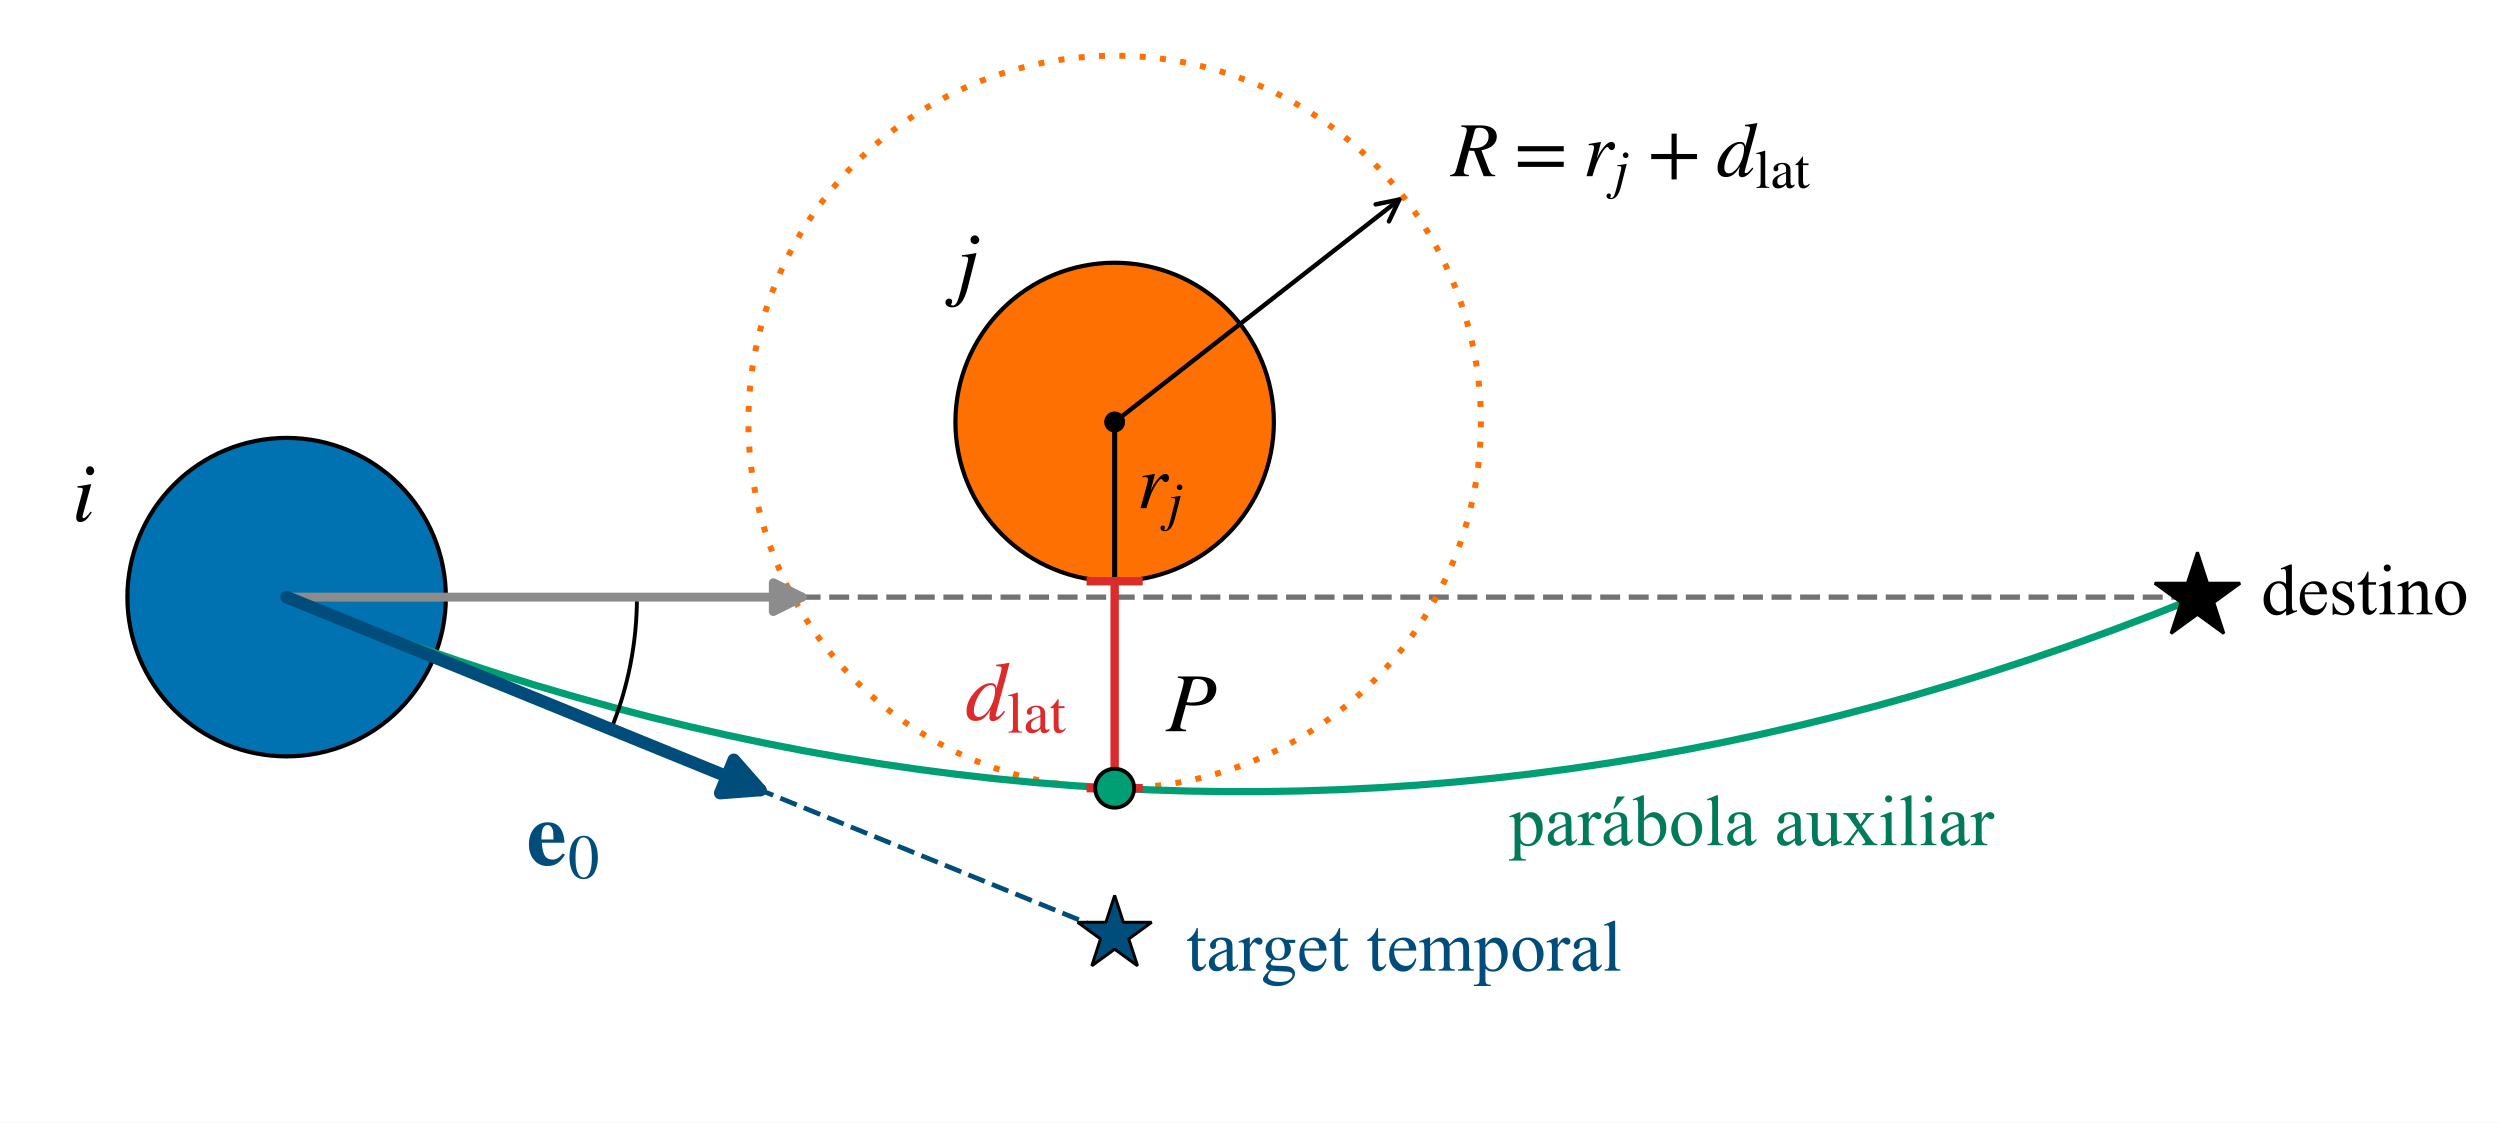
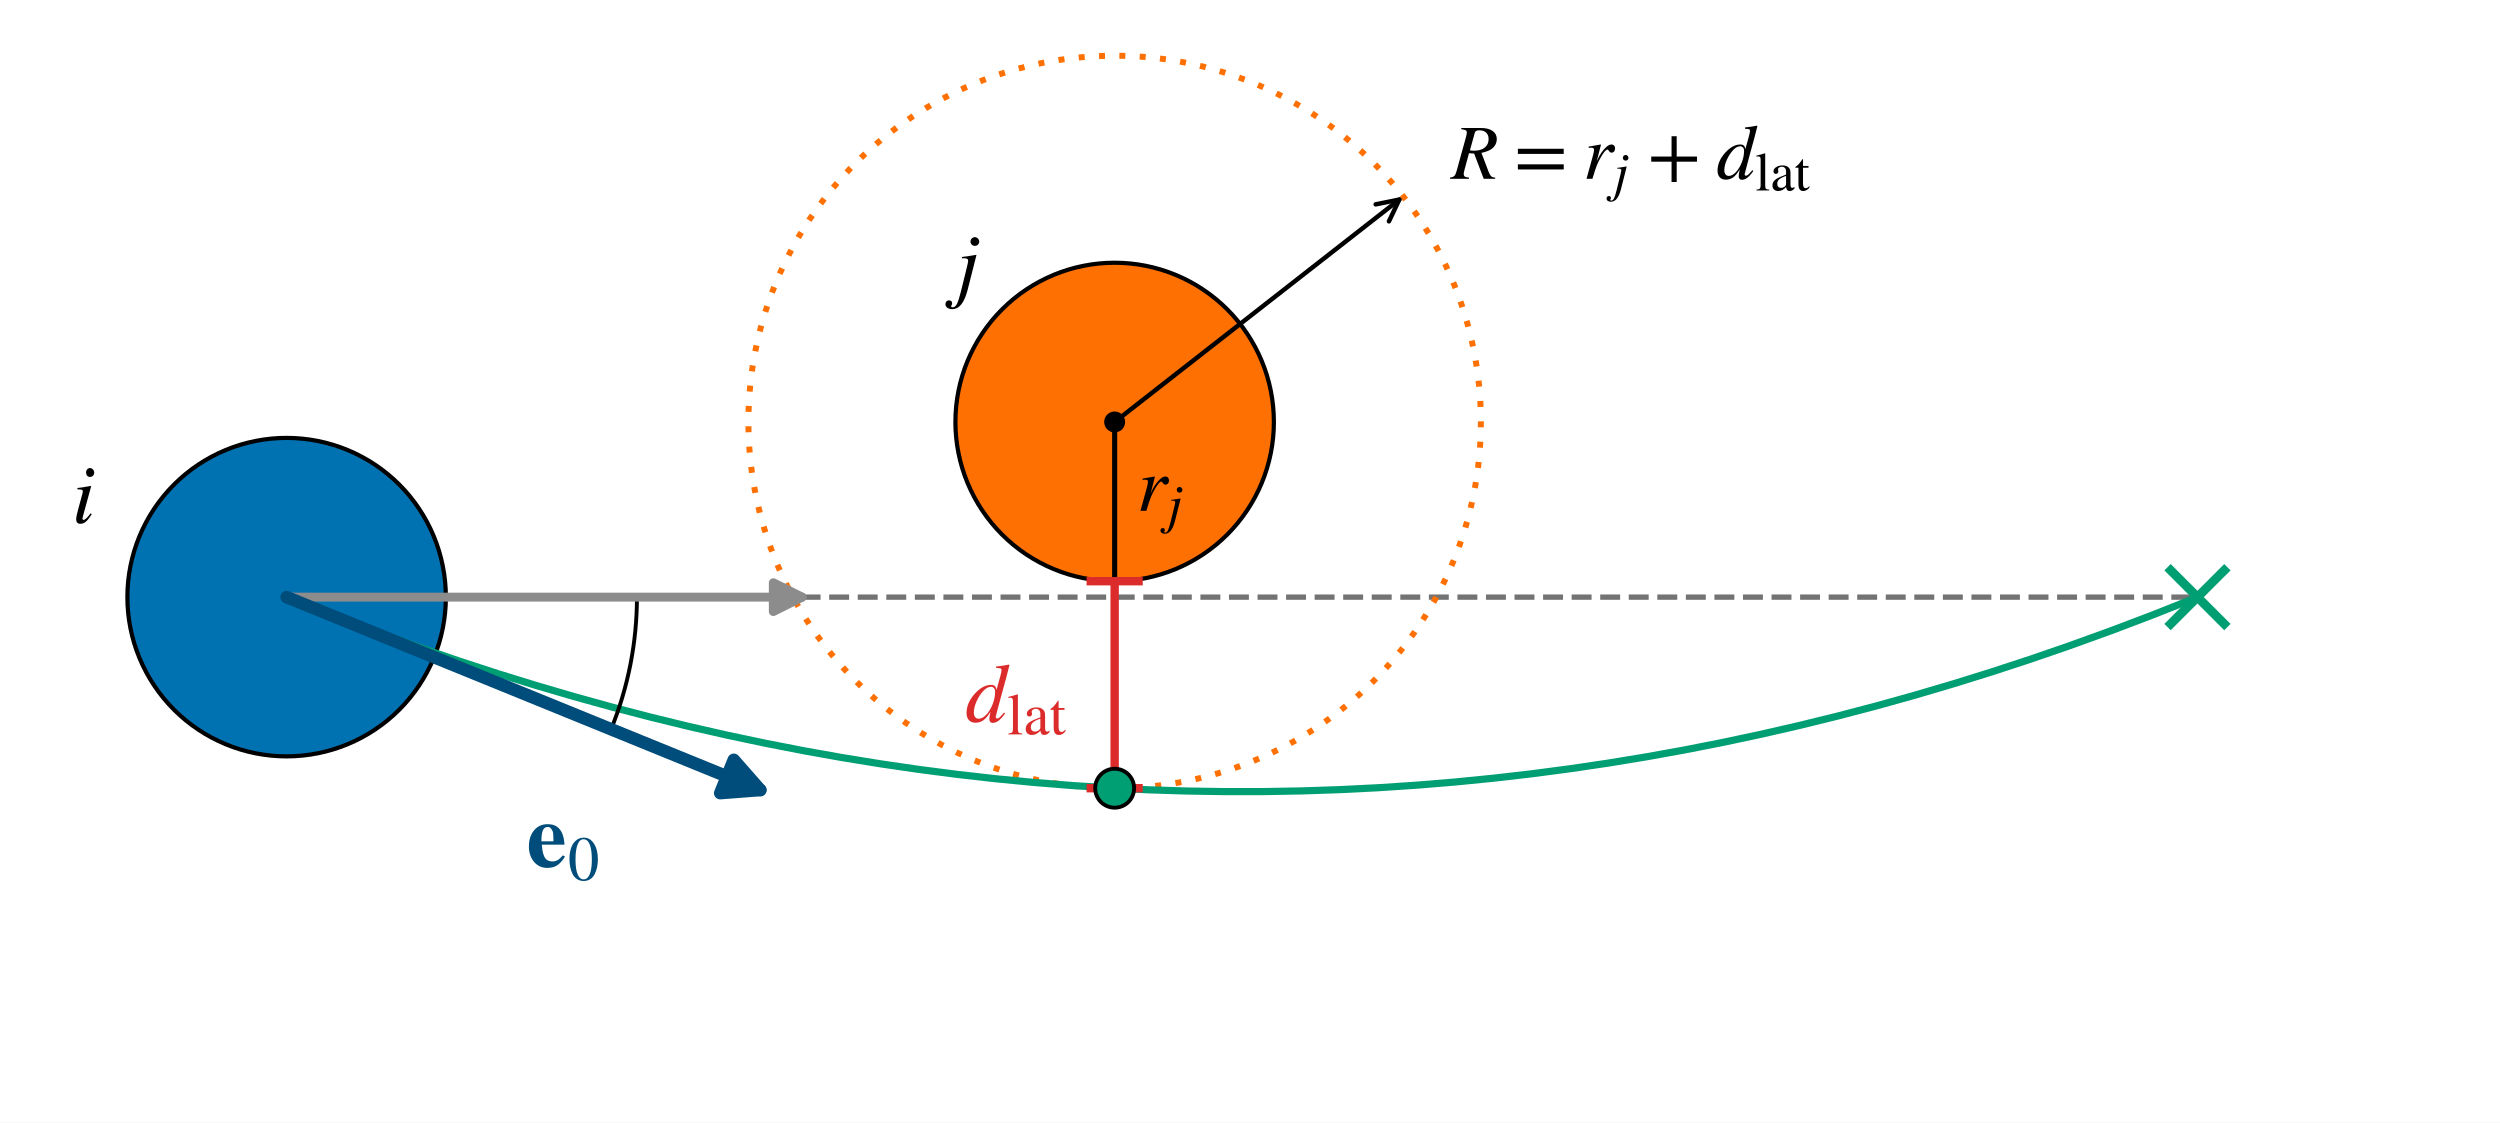
<svg xmlns="http://www.w3.org/2000/svg" xmlns:xlink="http://www.w3.org/1999/xlink" width="835.2pt" height="375.042pt" viewBox="0 0 835.2 375.042" version="1.1">
  <defs>
    <style type="text/css">*{stroke-linejoin: round; stroke-linecap: butt}</style>
  </defs>
  <g id="figure_1">
    <g id="patch_1">
      <path d="M 0 375.042  L 835.2 375.042  L 835.2 0  L 0 0  z " style="fill: #ffffff" />
    </g>
    <g id="axes_1">
      <g id="line2d_1">
-         <path d="M 95.755 199.49  L 734.125 199.49  " clip-path="url(#pf62265f86c)" style="fill: none; stroke-dasharray: 6.66,2.88; stroke-dashoffset: 0; stroke: #737373; stroke-width: 1.8" />
+         <path d="M 95.755 199.49  L 734.125 199.49  " clip-path="url(#p4d9e85e9c2)" style="fill: none; stroke-dasharray: 6.66,2.88; stroke-dashoffset: 0; stroke: #737373; stroke-width: 1.8" />
      </g>
      <g id="patch_2">
-         <path d="M 372.382 263.327  C 404.831 263.327 435.955 250.435 458.9 227.491  C 481.844 204.546 494.736 173.422 494.736 140.973  C 494.736 108.525 481.844 77.4 458.9 54.456  C 435.955 31.511 404.831 18.619 372.382 18.619  C 339.933 18.619 308.809 31.511 285.865 54.456  C 262.92 77.4 250.028 108.525 250.028 140.973  C 250.028 173.422 262.92 204.546 285.865 227.491  C 308.809 250.435 339.933 263.327 372.382 263.327  L 372.382 263.327  z " clip-path="url(#pf62265f86c)" style="fill: none; stroke-dasharray: 2,4.8; stroke-dashoffset: 0; stroke: #ff7003; stroke-width: 2; stroke-linejoin: miter" />
+         <path d="M 372.382 263.327  C 404.831 263.327 435.955 250.435 458.9 227.491  C 481.844 204.546 494.736 173.422 494.736 140.973  C 494.736 108.525 481.844 77.4 458.9 54.456  C 435.955 31.511 404.831 18.619 372.382 18.619  C 339.933 18.619 308.809 31.511 285.865 54.456  C 262.92 77.4 250.028 108.525 250.028 140.973  C 250.028 173.422 262.92 204.546 285.865 227.491  C 308.809 250.435 339.933 263.327 372.382 263.327  L 372.382 263.327  z " clip-path="url(#p4d9e85e9c2)" style="fill: none; stroke-dasharray: 2,4.8; stroke-dashoffset: 0; stroke: #ff7003; stroke-width: 2; stroke-linejoin: miter" />
      </g>
      <g id="text_1">
-         <g transform="translate(755.4038 205.2331) scale(0.24 -0.24)">
-           <defs>
-             <path id="TimesNewRomanPSMT-47" d="M 2222 322  Q 2013 103 1813 7  Q 1613 -88 1381 -88  Q 913 -88 563 304  Q 213 697 213 1313  Q 213 1928 600 2439  Q 988 2950 1597 2950  Q 1975 2950 2222 2709  L 2222 3238  Q 2222 3728 2198 3840  Q 2175 3953 2125 3993  Q 2075 4034 2000 4034  Q 1919 4034 1784 3984  L 1744 4094  L 2597 4444  L 2738 4444  L 2738 1134  Q 2738 631 2761 520  Q 2784 409 2836 365  Q 2888 322 2956 322  Q 3041 322 3181 375  L 3216 266  L 2366 -88  L 2222 -88  L 2222 322  z M 2222 541  L 2222 2016  Q 2203 2228 2109 2403  Q 2016 2578 1861 2667  Q 1706 2756 1559 2756  Q 1284 2756 1069 2509  Q 784 2184 784 1559  Q 784 928 1059 592  Q 1334 256 1672 256  Q 1956 256 2222 541  z " transform="scale(0.015625)" />
-             <path id="TimesNewRomanPSMT-48" d="M 681 1784  Q 678 1147 991 784  Q 1303 422 1725 422  Q 2006 422 2214 576  Q 2422 731 2563 1106  L 2659 1044  Q 2594 616 2278 264  Q 1963 -88 1488 -88  Q 972 -88 605 314  Q 238 716 238 1394  Q 238 2128 614 2539  Q 991 2950 1559 2950  Q 2041 2950 2350 2633  Q 2659 2316 2659 1784  L 681 1784  z M 681 1966  L 2006 1966  Q 1991 2241 1941 2353  Q 1863 2528 1708 2628  Q 1553 2728 1384 2728  Q 1125 2728 920 2526  Q 716 2325 681 1966  z " transform="scale(0.015625)" />
-             <path id="TimesNewRomanPSMT-56" d="M 2050 2947  L 2050 1972  L 1947 1972  Q 1828 2431 1642 2597  Q 1456 2763 1169 2763  Q 950 2763 815 2647  Q 681 2531 681 2391  Q 681 2216 781 2091  Q 878 1963 1175 1819  L 1631 1597  Q 2266 1288 2266 781  Q 2266 391 1970 151  Q 1675 -88 1309 -88  Q 1047 -88 709 6  Q 606 38 541 38  Q 469 38 428 -44  L 325 -44  L 325 978  L 428 978  Q 516 541 762 319  Q 1009 97 1316 97  Q 1531 97 1667 223  Q 1803 350 1803 528  Q 1803 744 1651 891  Q 1500 1038 1047 1263  Q 594 1488 453 1669  Q 313 1847 313 2119  Q 313 2472 555 2709  Q 797 2947 1181 2947  Q 1350 2947 1591 2875  Q 1750 2828 1803 2828  Q 1853 2828 1881 2850  Q 1909 2872 1947 2947  L 2050 2947  z " transform="scale(0.015625)" />
-             <path id="TimesNewRomanPSMT-57" d="M 1031 3803  L 1031 2863  L 1700 2863  L 1700 2644  L 1031 2644  L 1031 788  Q 1031 509 1111 412  Q 1191 316 1316 316  Q 1419 316 1516 380  Q 1613 444 1666 569  L 1788 569  Q 1678 263 1478 108  Q 1278 -47 1066 -47  Q 922 -47 784 33  Q 647 113 581 261  Q 516 409 516 719  L 516 2644  L 63 2644  L 63 2747  Q 234 2816 414 2980  Q 594 3144 734 3369  Q 806 3488 934 3803  L 1031 3803  z " transform="scale(0.015625)" />
-             <path id="TimesNewRomanPSMT-4c" d="M 928 4444  Q 1059 4444 1151 4351  Q 1244 4259 1244 4128  Q 1244 3997 1151 3903  Q 1059 3809 928 3809  Q 797 3809 703 3903  Q 609 3997 609 4128  Q 609 4259 701 4351  Q 794 4444 928 4444  z M 1188 2947  L 1188 647  Q 1188 378 1227 289  Q 1266 200 1342 156  Q 1419 113 1622 113  L 1622 0  L 231 0  L 231 113  Q 441 113 512 153  Q 584 194 626 287  Q 669 381 669 647  L 669 1750  Q 669 2216 641 2353  Q 619 2453 572 2492  Q 525 2531 444 2531  Q 356 2531 231 2484  L 188 2597  L 1050 2947  L 1188 2947  z " transform="scale(0.015625)" />
-             <path id="TimesNewRomanPSMT-51" d="M 1034 2341  Q 1538 2947 1994 2947  Q 2228 2947 2397 2830  Q 2566 2713 2666 2444  Q 2734 2256 2734 1869  L 2734 647  Q 2734 375 2778 278  Q 2813 200 2889 156  Q 2966 113 3172 113  L 3172 0  L 1756 0  L 1756 113  L 1816 113  Q 2016 113 2095 173  Q 2175 234 2206 353  Q 2219 400 2219 647  L 2219 1819  Q 2219 2209 2117 2386  Q 2016 2563 1775 2563  Q 1403 2563 1034 2156  L 1034 647  Q 1034 356 1069 288  Q 1113 197 1189 155  Q 1266 113 1500 113  L 1500 0  L 84 0  L 84 113  L 147 113  Q 366 113 442 223  Q 519 334 519 647  L 519 1709  Q 519 2225 495 2337  Q 472 2450 423 2490  Q 375 2531 294 2531  Q 206 2531 84 2484  L 38 2597  L 900 2947  L 1034 2947  L 1034 2341  z " transform="scale(0.015625)" />
-             <path id="TimesNewRomanPSMT-52" d="M 1600 2947  Q 2250 2947 2644 2453  Q 2978 2031 2978 1484  Q 2978 1100 2793 706  Q 2609 313 2286 112  Q 1963 -88 1566 -88  Q 919 -88 538 428  Q 216 863 216 1403  Q 216 1797 411 2186  Q 606 2575 925 2761  Q 1244 2947 1600 2947  z M 1503 2744  Q 1338 2744 1170 2645  Q 1003 2547 900 2300  Q 797 2053 797 1666  Q 797 1041 1045 587  Q 1294 134 1700 134  Q 2003 134 2200 384  Q 2397 634 2397 1244  Q 2397 2006 2069 2444  Q 1847 2744 1503 2744  z " transform="scale(0.015625)" />
-           </defs>
-           <use xlink:href="#TimesNewRomanPSMT-47" />
-           <use xlink:href="#TimesNewRomanPSMT-48" transform="translate(50 0)" />
-           <use xlink:href="#TimesNewRomanPSMT-56" transform="translate(94.39062 0)" />
-           <use xlink:href="#TimesNewRomanPSMT-57" transform="translate(133.3125 0)" />
-           <use xlink:href="#TimesNewRomanPSMT-4c" transform="translate(161.0938 0)" />
-           <use xlink:href="#TimesNewRomanPSMT-51" transform="translate(188.875 0)" />
-           <use xlink:href="#TimesNewRomanPSMT-52" transform="translate(238.875 0)" />
-         </g>
-       </g>
-       <g id="text_2">
-         <g transform="translate(24.07847 174.2575) scale(0.28 -0.28)">
+         <g transform="translate(24.07847 174.8454) scale(0.28 -0.28)">
          <defs>
            <path id="STIXGeneral-Italic-4c" d="M 1690 3834  Q 1690 3699 1597 3603  Q 1504 3507 1376 3507  Q 1235 3507 1152 3600  Q 1069 3693 1069 3846  Q 1069 3994 1155 4090  Q 1242 4186 1370 4186  Q 1498 4186 1594 4080  Q 1690 3974 1690 3834  z M 1421 730  L 1504 659  Q 1235 243 1049 86  Q 864 -70 627 -70  Q 314 -70 314 282  Q 314 467 454 992  L 762 2125  Q 819 2330 819 2406  Q 819 2502 745 2528  Q 672 2554 410 2560  L 410 2662  Q 704 2688 1434 2822  L 1459 2803  L 858 608  Q 794 390 794 326  Q 794 230 883 230  Q 1043 230 1421 730  z " transform="scale(0.015625)" />
          </defs>
          <use xlink:href="#STIXGeneral-Italic-4c" transform="translate(0 0.59375)" />
        </g>
      </g>
-       <g id="text_3">
-         <g transform="translate(319.3243 97.12122) scale(0.28 -0.28)">
+       <g id="text_2">
+         <g transform="translate(319.3243 97.70911) scale(0.28 -0.28)">
          <defs>
            <path id="STIXGeneral-Italic-4d" d="M 1786 3827  Q 1786 3699 1690 3603  Q 1594 3507 1466 3507  Q 1318 3507 1219 3600  Q 1120 3693 1120 3840  Q 1120 3981 1222 4077  Q 1325 4173 1459 4173  Q 1587 4173 1686 4067  Q 1786 3962 1786 3827  z M 1574 2803  L 909 179  Q 710 -595 419 -960  Q 128 -1325 -288 -1325  Q -512 -1325 -653 -1216  Q -794 -1107 -794 -934  Q -794 -819 -717 -736  Q -640 -653 -531 -653  Q -282 -653 -282 -890  Q -282 -966 -320 -1014  Q -358 -1062 -358 -1107  Q -358 -1184 -243 -1184  Q -51 -1184 80 -934  Q 211 -685 378 -19  L 838 1850  Q 941 2266 941 2362  Q 941 2470 873 2515  Q 806 2560 634 2560  L 467 2560  L 467 2662  Q 755 2682 1549 2822  L 1574 2803  z " transform="scale(0.015625)" />
          </defs>
          <use xlink:href="#STIXGeneral-Italic-4d" transform="translate(0 0.796875)" />
        </g>
      </g>
-       <g id="text_4">
-         <g style="fill: #004c7a" transform="translate(175.951 289.1096) scale(0.3 -0.3)">
+       <g id="text_3">
+         <g style="fill: #004c7a" transform="translate(175.951 289.7395) scale(0.3 -0.3)">
          <defs>
            <path id="STIXGeneral-Bold-48" d="M 2579 806  L 2733 717  Q 2451 269 2166 89  Q 1882 -90 1466 -90  Q 890 -90 525 342  Q 160 774 160 1434  Q 160 2150 528 2588  Q 896 3027 1498 3027  Q 2029 3027 2317 2707  Q 2656 2336 2694 1568  L 1082 1568  Q 1101 1299 1133 1116  Q 1165 934 1241 748  Q 1318 563 1468 467  Q 1619 371 1843 371  Q 2048 371 2214 470  Q 2381 570 2579 806  z M 1907 1805  L 1907 1939  Q 1907 2406 1850 2528  Q 1773 2688 1699 2758  Q 1626 2829 1498 2829  Q 1267 2829 1158 2595  Q 1050 2362 1050 1805  L 1907 1805  z " transform="scale(0.015625)" />
            <path id="STIXGeneral-Regular-13" d="M 3046 2112  Q 3046 1683 2963 1302  Q 2880 922 2717 602  Q 2554 282 2266 96  Q 1978 -90 1600 -90  Q 1210 -90 915 108  Q 621 307 461 640  Q 301 973 227 1350  Q 154 1728 154 2150  Q 154 2746 301 3222  Q 448 3699 790 4012  Q 1133 4326 1626 4326  Q 2253 4326 2649 3712  Q 3046 3098 3046 2112  z M 2432 2080  Q 2432 3091 2217 3625  Q 2003 4160 1587 4160  Q 1190 4160 979 3622  Q 768 3085 768 2106  Q 768 1120 979 598  Q 1190 77 1600 77  Q 2003 77 2217 598  Q 2432 1120 2432 2080  z " transform="scale(0.015625)" />
          </defs>
          <use xlink:href="#STIXGeneral-Bold-48" transform="translate(0 0.703125)" />
          <use xlink:href="#STIXGeneral-Regular-13" transform="translate(45.97496 -14.29688) scale(0.7)" />
        </g>
      </g>
-       <g id="text_5">
-         <g style="fill: #004c7a" transform="translate(396.321 324.2702) scale(0.24 -0.24)">
-           <defs>
-             <path id="TimesNewRomanPSMT-44" d="M 1822 413  Q 1381 72 1269 19  Q 1100 -59 909 -59  Q 613 -59 420 144  Q 228 347 228 678  Q 228 888 322 1041  Q 450 1253 767 1440  Q 1084 1628 1822 1897  L 1822 2009  Q 1822 2438 1686 2597  Q 1550 2756 1291 2756  Q 1094 2756 978 2650  Q 859 2544 859 2406  L 866 2225  Q 866 2081 792 2003  Q 719 1925 600 1925  Q 484 1925 411 2006  Q 338 2088 338 2228  Q 338 2497 613 2722  Q 888 2947 1384 2947  Q 1766 2947 2009 2819  Q 2194 2722 2281 2516  Q 2338 2381 2338 1966  L 2338 994  Q 2338 584 2353 492  Q 2369 400 2405 369  Q 2441 338 2488 338  Q 2538 338 2575 359  Q 2641 400 2828 588  L 2828 413  Q 2478 -56 2159 -56  Q 2006 -56 1915 50  Q 1825 156 1822 413  z M 1822 616  L 1822 1706  Q 1350 1519 1213 1441  Q 966 1303 859 1153  Q 753 1003 753 825  Q 753 600 887 451  Q 1022 303 1197 303  Q 1434 303 1822 616  z " transform="scale(0.015625)" />
-             <path id="TimesNewRomanPSMT-55" d="M 1038 2947  L 1038 2303  Q 1397 2947 1775 2947  Q 1947 2947 2059 2842  Q 2172 2738 2172 2600  Q 2172 2478 2090 2393  Q 2009 2309 1897 2309  Q 1788 2309 1652 2417  Q 1516 2525 1450 2525  Q 1394 2525 1328 2463  Q 1188 2334 1038 2041  L 1038 669  Q 1038 431 1097 309  Q 1138 225 1241 169  Q 1344 113 1538 113  L 1538 0  L 72 0  L 72 113  Q 291 113 397 181  Q 475 231 506 341  Q 522 394 522 644  L 522 1753  Q 522 2253 501 2348  Q 481 2444 426 2487  Q 372 2531 291 2531  Q 194 2531 72 2484  L 41 2597  L 906 2947  L 1038 2947  z " transform="scale(0.015625)" />
-             <path id="TimesNewRomanPSMT-4a" d="M 966 1044  Q 703 1172 562 1401  Q 422 1631 422 1909  Q 422 2334 742 2640  Q 1063 2947 1563 2947  Q 1972 2947 2272 2747  L 2878 2747  Q 3013 2747 3034 2739  Q 3056 2731 3066 2713  Q 3084 2684 3084 2613  Q 3084 2531 3069 2500  Q 3059 2484 3036 2475  Q 3013 2466 2878 2466  L 2506 2466  Q 2681 2241 2681 1891  Q 2681 1491 2375 1206  Q 2069 922 1553 922  Q 1341 922 1119 984  Q 981 866 932 777  Q 884 688 884 625  Q 884 572 936 522  Q 988 472 1138 450  Q 1225 438 1575 428  Q 2219 413 2409 384  Q 2700 344 2873 169  Q 3047 -6 3047 -263  Q 3047 -616 2716 -925  Q 2228 -1381 1444 -1381  Q 841 -1381 425 -1109  Q 191 -953 191 -784  Q 191 -709 225 -634  Q 278 -519 444 -313  Q 466 -284 763 25  Q 600 122 533 198  Q 466 275 466 372  Q 466 481 555 628  Q 644 775 966 1044  z M 1509 2797  Q 1278 2797 1122 2612  Q 966 2428 966 2047  Q 966 1553 1178 1281  Q 1341 1075 1591 1075  Q 1828 1075 1981 1253  Q 2134 1431 2134 1813  Q 2134 2309 1919 2591  Q 1759 2797 1509 2797  z M 934 0  Q 788 -159 713 -296  Q 638 -434 638 -550  Q 638 -700 819 -813  Q 1131 -1006 1722 -1006  Q 2284 -1006 2551 -807  Q 2819 -609 2819 -384  Q 2819 -222 2659 -153  Q 2497 -84 2016 -72  Q 1313 -53 934 0  z " transform="scale(0.015625)" />
-             <path id="TimesNewRomanPSMT-3" transform="scale(0.015625)" />
-             <path id="TimesNewRomanPSMT-50" d="M 1050 2338  Q 1363 2650 1419 2697  Q 1559 2816 1721 2881  Q 1884 2947 2044 2947  Q 2313 2947 2506 2790  Q 2700 2634 2766 2338  Q 3088 2713 3309 2830  Q 3531 2947 3766 2947  Q 3994 2947 4170 2830  Q 4347 2713 4450 2447  Q 4519 2266 4519 1878  L 4519 647  Q 4519 378 4559 278  Q 4591 209 4675 161  Q 4759 113 4950 113  L 4950 0  L 3538 0  L 3538 113  L 3597 113  Q 3781 113 3884 184  Q 3956 234 3988 344  Q 4000 397 4000 647  L 4000 1878  Q 4000 2228 3916 2372  Q 3794 2572 3525 2572  Q 3359 2572 3192 2489  Q 3025 2406 2788 2181  L 2781 2147  L 2788 2013  L 2788 647  Q 2788 353 2820 281  Q 2853 209 2943 161  Q 3034 113 3253 113  L 3253 0  L 1806 0  L 1806 113  Q 2044 113 2133 169  Q 2222 225 2256 338  Q 2272 391 2272 647  L 2272 1878  Q 2272 2228 2169 2381  Q 2031 2581 1784 2581  Q 1616 2581 1450 2491  Q 1191 2353 1050 2181  L 1050 647  Q 1050 366 1089 281  Q 1128 197 1204 155  Q 1281 113 1516 113  L 1516 0  L 100 0  L 100 113  Q 297 113 375 155  Q 453 197 493 289  Q 534 381 534 647  L 534 1741  Q 534 2213 506 2350  Q 484 2453 437 2492  Q 391 2531 309 2531  Q 222 2531 100 2484  L 53 2597  L 916 2947  L 1050 2947  L 1050 2338  z " transform="scale(0.015625)" />
-             <path id="TimesNewRomanPSMT-53" d="M -6 2578  L 875 2934  L 994 2934  L 994 2266  Q 1216 2644 1439 2795  Q 1663 2947 1909 2947  Q 2341 2947 2628 2609  Q 2981 2197 2981 1534  Q 2981 794 2556 309  Q 2206 -88 1675 -88  Q 1444 -88 1275 -22  Q 1150 25 994 166  L 994 -706  Q 994 -1000 1030 -1079  Q 1066 -1159 1155 -1206  Q 1244 -1253 1478 -1253  L 1478 -1369  L -22 -1369  L -22 -1253  L 56 -1253  Q 228 -1256 350 -1188  Q 409 -1153 442 -1076  Q 475 -1000 475 -688  L 475 2019  Q 475 2297 450 2372  Q 425 2447 370 2484  Q 316 2522 222 2522  Q 147 2522 31 2478  L -6 2578  z M 994 2081  L 994 1013  Q 994 666 1022 556  Q 1066 375 1236 237  Q 1406 100 1666 100  Q 1978 100 2172 344  Q 2425 663 2425 1241  Q 2425 1897 2138 2250  Q 1938 2494 1663 2494  Q 1513 2494 1366 2419  Q 1253 2363 994 2081  z " transform="scale(0.015625)" />
-             <path id="TimesNewRomanPSMT-4f" d="M 1184 4444  L 1184 647  Q 1184 378 1223 290  Q 1263 203 1344 158  Q 1425 113 1647 113  L 1647 0  L 244 0  L 244 113  Q 441 113 512 153  Q 584 194 625 287  Q 666 381 666 647  L 666 3247  Q 666 3731 644 3842  Q 622 3953 573 3993  Q 525 4034 450 4034  Q 369 4034 244 3984  L 191 4094  L 1044 4444  L 1184 4444  z " transform="scale(0.015625)" />
-           </defs>
-           <use xlink:href="#TimesNewRomanPSMT-57" />
-           <use xlink:href="#TimesNewRomanPSMT-44" transform="translate(27.78125 0)" />
-           <use xlink:href="#TimesNewRomanPSMT-55" transform="translate(72.17188 0)" />
-           <use xlink:href="#TimesNewRomanPSMT-4a" transform="translate(103.6562 0)" />
-           <use xlink:href="#TimesNewRomanPSMT-48" transform="translate(153.6562 0)" />
-           <use xlink:href="#TimesNewRomanPSMT-57" transform="translate(198.0469 0)" />
-           <use xlink:href="#TimesNewRomanPSMT-3" transform="translate(225.8281 0)" />
-           <use xlink:href="#TimesNewRomanPSMT-57" transform="translate(250.8281 0)" />
-           <use xlink:href="#TimesNewRomanPSMT-48" transform="translate(278.6094 0)" />
-           <use xlink:href="#TimesNewRomanPSMT-50" transform="translate(323 0)" />
-           <use xlink:href="#TimesNewRomanPSMT-53" transform="translate(400.7812 0)" />
-           <use xlink:href="#TimesNewRomanPSMT-52" transform="translate(450.7812 0)" />
-           <use xlink:href="#TimesNewRomanPSMT-55" transform="translate(500.7812 0)" />
-           <use xlink:href="#TimesNewRomanPSMT-44" transform="translate(534.0781 0)" />
-           <use xlink:href="#TimesNewRomanPSMT-4f" transform="translate(578.4688 0)" />
-         </g>
-       </g>
-       <g id="text_6">
-         <g transform="translate(484.7578 59.05475) scale(0.26 -0.26)">
+       <g id="text_4">
+         <g transform="translate(484.7578 59.91803) scale(0.26 -0.26)">
          <defs>
            <path id="STIXGeneral-Italic-35" d="M 845 4179  L 2458 4179  Q 3078 4179 3420 3936  Q 3763 3693 3763 3277  Q 3763 2778 3341 2458  Q 3091 2266 2502 2131  L 3072 627  Q 3181 333 3299 217  Q 3418 102 3629 102  L 3629 0  L 2688 0  L 1901 2074  L 1478 2106  L 1126 806  Q 1043 512 1043 403  Q 1043 256 1126 192  Q 1210 128 1472 102  L 1472 0  L -83 0  L -83 102  Q 173 134 278 243  Q 384 352 461 646  L 1222 3405  Q 1299 3699 1299 3808  Q 1299 3923 1210 3987  Q 1133 4038 845 4077  L 845 4179  z M 1958 3795  L 1555 2342  Q 1754 2310 1882 2310  Q 2451 2310 2771 2566  Q 3091 2822 3091 3270  Q 3091 3603 2892 3795  Q 2694 3987 2323 3987  Q 2010 3987 1958 3795  z " transform="scale(0.015625)" />
            <path id="STIXGeneral-Regular-20" d="M 4077 2048  L 307 2048  L 307 2470  L 4077 2470  L 4077 2048  z M 4077 768  L 307 768  L 307 1190  L 4077 1190  L 4077 768  z " transform="scale(0.015625)" />
            <path id="STIXGeneral-Italic-55" d="M 1126 1427  L 1229 1651  Q 1446 2131 1830 2534  Q 2106 2822 2336 2822  Q 2470 2822 2553 2732  Q 2637 2643 2637 2496  Q 2637 2349 2557 2249  Q 2477 2150 2336 2150  Q 2214 2150 2112 2317  Q 2061 2406 2010 2406  Q 1837 2406 1485 1805  Q 1267 1434 1136 1104  Q 1005 774 774 0  L 288 0  L 806 1869  Q 909 2246 909 2394  Q 909 2560 666 2560  Q 614 2560 467 2541  L 467 2650  L 1459 2822  L 1478 2810  L 1126 1427  z " transform="scale(0.015625)" />
            <path id="STIXGeneral-Regular-e" d="M 4070 1408  L 2400 1408  L 2400 -262  L 1978 -262  L 1978 1408  L 307 1408  L 307 1830  L 1978 1830  L 1978 3501  L 2400 3501  L 2400 1830  L 4070 1830  L 4070 1408  z " transform="scale(0.015625)" />
            <path id="STIXGeneral-Italic-47" d="M 3334 4371  L 3373 4333  L 3123 3360  L 2739 1958  Q 2323 429 2323 384  Q 2323 256 2438 256  Q 2522 256 2614 336  Q 2707 416 2963 710  L 3040 646  Q 2547 -83 2099 -83  Q 1978 -83 1907 -6  Q 1837 70 1837 205  Q 1837 397 1920 774  Q 1645 307 1379 118  Q 1114 -70 781 -70  Q 461 -70 278 125  Q 96 320 96 678  Q 96 1440 713 2131  Q 1331 2822 1965 2822  Q 2163 2822 2256 2732  Q 2349 2643 2381 2451  L 2387 2451  L 2675 3494  Q 2765 3808 2765 3949  Q 2765 4051 2694 4076  Q 2624 4102 2355 4115  L 2355 4224  Q 2848 4269 3334 4371  z M 2278 2310  Q 2278 2477 2185 2576  Q 2093 2675 1978 2675  Q 1677 2675 1395 2381  Q 1075 2042 864 1571  Q 653 1101 653 704  Q 653 486 752 361  Q 851 237 1024 237  Q 1312 237 1606 550  Q 1901 864 2089 1350  Q 2278 1837 2278 2310  z " transform="scale(0.015625)" />
            <path id="STIXGeneral-Regular-4f" d="M 1645 0  L 134 0  L 134 96  Q 435 122 531 221  Q 627 320 627 589  L 627 3590  Q 627 3821 569 3910  Q 512 4000 358 4000  Q 224 4000 122 3987  L 122 4090  Q 730 4237 1133 4371  L 1165 4346  L 1165 557  Q 1165 288 1254 201  Q 1344 115 1645 96  L 1645 0  z " transform="scale(0.015625)" />
            <path id="STIXGeneral-Regular-44" d="M 2829 422  L 2829 243  Q 2586 -64 2253 -64  Q 1888 -64 1843 403  L 1837 403  Q 1427 -64 909 -64  Q 608 -64 422 112  Q 237 288 237 602  Q 237 1050 685 1350  Q 992 1555 1837 1869  L 1837 2214  Q 1837 2502 1699 2646  Q 1562 2790 1338 2790  Q 1146 2790 1018 2697  Q 890 2605 890 2477  Q 890 2419 909 2348  Q 928 2278 928 2208  Q 928 2112 841 2029  Q 755 1946 634 1946  Q 525 1946 441 2029  Q 358 2112 358 2240  Q 358 2547 685 2752  Q 986 2944 1421 2944  Q 1939 2944 2176 2656  Q 2291 2522 2323 2384  Q 2355 2246 2355 1946  L 2355 723  Q 2355 301 2554 301  Q 2682 301 2829 422  z M 1837 813  L 1837 1715  Q 1248 1510 1018 1293  Q 800 1094 800 800  Q 800 557 921 432  Q 1043 307 1242 307  Q 1453 307 1613 410  Q 1747 506 1792 589  Q 1837 672 1837 813  z " transform="scale(0.015625)" />
            <path id="STIXGeneral-Regular-57" d="M 1702 493  L 1786 422  Q 1478 -64 1011 -64  Q 448 -64 448 749  L 448 2675  L 109 2675  Q 83 2694 83 2720  Q 83 2771 192 2842  Q 435 2982 813 3526  Q 826 3546 874 3606  Q 922 3667 941 3706  Q 986 3706 986 3622  L 986 2880  L 1632 2880  L 1632 2675  L 986 2675  L 986 845  Q 986 538 1062 403  Q 1139 269 1318 269  Q 1510 269 1702 493  z " transform="scale(0.015625)" />
          </defs>
          <use xlink:href="#STIXGeneral-Italic-35" transform="translate(0 0.703125)" />
          <use xlink:href="#STIXGeneral-Regular-20" transform="translate(81.09995 0.703125)" />
          <use xlink:href="#STIXGeneral-Italic-55" transform="translate(169.5999 0.703125)" />
          <use xlink:href="#STIXGeneral-Italic-4d" transform="translate(208.4998 -14.29688) scale(0.7)" />
          <use xlink:href="#STIXGeneral-Regular-e" transform="translate(252.4598 0.703125)" />
          <use xlink:href="#STIXGeneral-Italic-47" transform="translate(340.9598 0.703125)" />
          <use xlink:href="#STIXGeneral-Regular-4f" transform="translate(390.9597 -14.29688) scale(0.7)" />
          <use xlink:href="#STIXGeneral-Regular-44" transform="translate(410.4197 -14.29688) scale(0.7)" />
          <use xlink:href="#STIXGeneral-Regular-57" transform="translate(441.4997 -14.29688) scale(0.7)" />
        </g>
      </g>
-       <g id="text_7">
-         <g style="fill: #007a59" transform="translate(504.2113 282.3694) scale(0.24 -0.24)">
-           <defs>
-             <path id="TimesNewRomanPSMT-69" d="M 1822 413  Q 1381 72 1269 19  Q 1100 -59 909 -59  Q 613 -59 420 144  Q 228 347 228 678  Q 228 888 322 1041  Q 450 1253 767 1440  Q 1084 1628 1822 1897  L 1822 2009  Q 1822 2438 1686 2597  Q 1550 2756 1291 2756  Q 1094 2756 978 2650  Q 859 2544 859 2406  L 866 2225  Q 866 2081 792 2003  Q 719 1925 600 1925  Q 484 1925 411 2006  Q 338 2088 338 2228  Q 338 2497 613 2722  Q 888 2947 1384 2947  Q 1766 2947 2009 2819  Q 2194 2722 2281 2516  Q 2338 2381 2338 1966  L 2338 994  Q 2338 584 2353 492  Q 2369 400 2405 369  Q 2441 338 2488 338  Q 2538 338 2575 359  Q 2641 400 2828 588  L 2828 413  Q 2478 -56 2159 -56  Q 2006 -56 1915 50  Q 1825 156 1822 413  z M 1822 616  L 1822 1706  Q 1350 1519 1213 1441  Q 966 1303 859 1153  Q 753 1003 753 825  Q 753 600 887 451  Q 1022 303 1197 303  Q 1434 303 1822 616  z M 2132 4344  L 1210 3266  L 1104 3266  L 1432 4344  L 2132 4344  z " transform="scale(0.015625)" />
-             <path id="TimesNewRomanPSMT-45" d="M 984 2369  Q 1400 2947 1881 2947  Q 2322 2947 2650 2570  Q 2978 2194 2978 1541  Q 2978 778 2472 313  Q 2038 -88 1503 -88  Q 1253 -88 995 3  Q 738 94 469 275  L 469 3241  Q 469 3728 445 3840  Q 422 3953 372 3993  Q 322 4034 247 4034  Q 159 4034 28 3984  L -16 4094  L 844 4444  L 984 4444  L 984 2369  z M 984 2169  L 984 456  Q 1144 300 1314 220  Q 1484 141 1663 141  Q 1947 141 2192 453  Q 2438 766 2438 1363  Q 2438 1913 2192 2208  Q 1947 2503 1634 2503  Q 1469 2503 1303 2419  Q 1178 2356 984 2169  z " transform="scale(0.015625)" />
-             <path id="TimesNewRomanPSMT-58" d="M 2709 2863  L 2709 1128  Q 2709 631 2732 520  Q 2756 409 2807 365  Q 2859 322 2928 322  Q 3025 322 3147 375  L 3191 266  L 2334 -88  L 2194 -88  L 2194 519  Q 1825 119 1631 15  Q 1438 -88 1222 -88  Q 981 -88 804 51  Q 628 191 559 409  Q 491 628 491 1028  L 491 2306  Q 491 2509 447 2587  Q 403 2666 317 2708  Q 231 2750 6 2747  L 6 2863  L 1009 2863  L 1009 947  Q 1009 547 1148 422  Q 1288 297 1484 297  Q 1619 297 1789 381  Q 1959 466 2194 703  L 2194 2325  Q 2194 2569 2105 2655  Q 2016 2741 1734 2747  L 1734 2863  L 2709 2863  z " transform="scale(0.015625)" />
-             <path id="TimesNewRomanPSMT-5b" d="M 84 2863  L 1431 2863  L 1431 2747  Q 1303 2747 1251 2703  Q 1200 2659 1200 2588  Q 1200 2513 1309 2356  Q 1344 2306 1413 2200  L 1616 1875  L 1850 2200  Q 2075 2509 2075 2591  Q 2075 2656 2022 2701  Q 1969 2747 1850 2747  L 1850 2863  L 2819 2863  L 2819 2747  Q 2666 2738 2553 2663  Q 2400 2556 2134 2200  L 1744 1678  L 2456 653  Q 2719 275 2831 198  Q 2944 122 3122 113  L 3122 0  L 1772 0  L 1772 113  Q 1913 113 1991 175  Q 2050 219 2050 291  Q 2050 363 1850 653  L 1431 1266  L 972 653  Q 759 369 759 316  Q 759 241 829 180  Q 900 119 1041 113  L 1041 0  L 106 0  L 106 113  Q 219 128 303 191  Q 422 281 703 653  L 1303 1450  L 759 2238  Q 528 2575 401 2661  Q 275 2747 84 2747  L 84 2863  z " transform="scale(0.015625)" />
-           </defs>
-           <use xlink:href="#TimesNewRomanPSMT-53" />
-           <use xlink:href="#TimesNewRomanPSMT-44" transform="translate(50 0)" />
-           <use xlink:href="#TimesNewRomanPSMT-55" transform="translate(94.39062 0)" />
-           <use xlink:href="#TimesNewRomanPSMT-69" transform="translate(127.6875 0)" />
-           <use xlink:href="#TimesNewRomanPSMT-45" transform="translate(172.0781 0)" />
-           <use xlink:href="#TimesNewRomanPSMT-52" transform="translate(222.0781 0)" />
-           <use xlink:href="#TimesNewRomanPSMT-4f" transform="translate(272.0781 0)" />
-           <use xlink:href="#TimesNewRomanPSMT-44" transform="translate(299.8594 0)" />
-           <use xlink:href="#TimesNewRomanPSMT-3" transform="translate(344.25 0)" />
-           <use xlink:href="#TimesNewRomanPSMT-44" transform="translate(369.25 0)" />
-           <use xlink:href="#TimesNewRomanPSMT-58" transform="translate(413.6406 0)" />
-           <use xlink:href="#TimesNewRomanPSMT-5b" transform="translate(463.6406 0)" />
-           <use xlink:href="#TimesNewRomanPSMT-4c" transform="translate(513.6406 0)" />
-           <use xlink:href="#TimesNewRomanPSMT-4f" transform="translate(541.4219 0)" />
-           <use xlink:href="#TimesNewRomanPSMT-4c" transform="translate(569.2031 0)" />
-           <use xlink:href="#TimesNewRomanPSMT-44" transform="translate(596.9844 0)" />
-           <use xlink:href="#TimesNewRomanPSMT-55" transform="translate(641.375 0)" />
+       <g id="patch_3">
+         <path d="M 95.755 252.688  C 109.864 252.688 123.396 247.083 133.372 237.107  C 143.348 227.131 148.953 213.599 148.953 199.49  C 148.953 185.382 143.348 171.85 133.372 161.874  C 123.396 151.898 109.864 146.293 95.755 146.293  C 81.647 146.293 68.115 151.898 58.139 161.874  C 48.163 171.85 42.558 185.382 42.558 199.49  C 42.558 213.599 48.163 227.131 58.139 237.107  C 68.115 247.083 81.647 252.688 95.755 252.688  z " clip-path="url(#p4d9e85e9c2)" style="fill: #0072b2; stroke: #000000; stroke-width: 1.4; stroke-linejoin: miter" />
+       </g>
+       <g id="patch_4">
+         <path d="M 372.382 194.171  C 386.49 194.171 400.022 188.565 409.998 178.59  C 419.974 168.614 425.58 155.081 425.58 140.973  C 425.58 126.865 419.974 113.333 409.998 103.357  C 400.022 93.381 386.49 87.776 372.382 87.776  C 358.274 87.776 344.742 93.381 334.766 103.357  C 324.79 113.333 319.185 126.865 319.185 140.973  C 319.185 155.081 324.79 168.614 334.766 178.59  C 344.742 188.565 358.274 194.171 372.382 194.171  z " clip-path="url(#p4d9e85e9c2)" style="fill: #ff7003; stroke: #000000; stroke-width: 1.4; stroke-linejoin: miter" />
+       </g>
+       <g id="line2d_2">
+         <path d="M 95.755 199.49  L 110.155 205.222  L 124.554 210.689  L 138.953 215.892  L 153.353 220.83  L 166.152 224.997  L 178.951 228.956  L 191.751 232.705  L 204.55 236.245  L 217.35 239.576  L 230.149 242.699  L 242.948 245.612  L 255.748 248.316  L 268.547 250.811  L 281.347 253.097  L 294.146 255.175  L 306.945 257.043  L 319.745 258.702  L 332.544 260.152  L 345.343 261.393  L 358.143 262.425  L 370.942 263.248  L 383.742 263.862  L 396.541 264.267  L 409.34 264.463  L 422.14 264.45  L 434.939 264.228  L 447.739 263.797  L 460.538 263.156  L 473.337 262.307  L 486.137 261.249  L 498.936 259.982  L 511.735 258.506  L 524.535 256.821  L 537.334 254.926  L 550.134 252.823  L 562.933 250.511  L 575.732 247.989  L 588.532 245.259  L 601.331 242.32  L 614.131 239.171  L 626.93 235.814  L 639.729 232.248  L 652.529 228.472  L 665.328 224.488  L 678.128 220.294  L 690.927 215.892  L 705.326 210.689  L 719.726 205.222  L 734.125 199.49  L 734.125 199.49  " clip-path="url(#p4d9e85e9c2)" style="fill: none; stroke: #009e73; stroke-width: 2.4; stroke-linecap: square" />
+       </g>
+       <g id="line2d_3">
+         <path d="M 734.125 199.49  " style="fill: none; stroke: #009e73; stroke-width: 1.8; stroke-linecap: square" />
+         <defs>
+           <path id="m276e18a190" d="M -10 10  L 10 -10  M -10 -10  L 10 10  " style="stroke: #009e73; stroke-width: 3" />
+         </defs>
+         <g>
+           <use xlink:href="#m276e18a190" x="734.125" y="199.49" style="fill: #009e73; stroke: #009e73; stroke-width: 3" />
        </g>
      </g>
-       <g id="patch_3">
-         <path d="M 95.755 252.688  C 109.864 252.688 123.396 247.083 133.372 237.107  C 143.348 227.131 148.953 213.599 148.953 199.49  C 148.953 185.382 143.348 171.85 133.372 161.874  C 123.396 151.898 109.864 146.293 95.755 146.293  C 81.647 146.293 68.115 151.898 58.139 161.874  C 48.163 171.85 42.558 185.382 42.558 199.49  C 42.558 213.599 48.163 227.131 58.139 237.107  C 68.115 247.083 81.647 252.688 95.755 252.688  z " clip-path="url(#pf62265f86c)" style="fill: #0072b2; stroke: #000000; stroke-width: 1.4; stroke-linejoin: miter" />
-       </g>
-       <g id="patch_4">
-         <path d="M 372.382 194.171  C 386.49 194.171 400.022 188.565 409.998 178.59  C 419.974 168.614 425.58 155.081 425.58 140.973  C 425.58 126.865 419.974 113.333 409.998 103.357  C 400.022 93.381 386.49 87.776 372.382 87.776  C 358.274 87.776 344.742 93.381 334.766 103.357  C 324.79 113.333 319.185 126.865 319.185 140.973  C 319.185 155.081 324.79 168.614 334.766 178.59  C 344.742 188.565 358.274 194.171 372.382 194.171  z " clip-path="url(#pf62265f86c)" style="fill: #ff7003; stroke: #000000; stroke-width: 1.4; stroke-linejoin: miter" />
-       </g>
-       <g id="line2d_2">
-         <path d="M 95.755 199.49  L 110.155 205.222  L 124.554 210.689  L 138.953 215.892  L 153.353 220.83  L 166.152 224.997  L 178.951 228.956  L 191.751 232.705  L 204.55 236.245  L 217.35 239.576  L 230.149 242.699  L 242.948 245.612  L 255.748 248.316  L 268.547 250.811  L 281.347 253.097  L 294.146 255.175  L 306.945 257.043  L 319.745 258.702  L 332.544 260.152  L 345.343 261.393  L 358.143 262.425  L 370.942 263.248  L 383.742 263.862  L 396.541 264.267  L 409.34 264.463  L 422.14 264.45  L 434.939 264.228  L 447.739 263.797  L 460.538 263.156  L 473.337 262.307  L 486.137 261.249  L 498.936 259.982  L 511.735 258.506  L 524.535 256.821  L 537.334 254.926  L 550.134 252.823  L 562.933 250.511  L 575.732 247.989  L 588.532 245.259  L 601.331 242.32  L 614.131 239.171  L 626.93 235.814  L 639.729 232.248  L 652.529 228.472  L 665.328 224.488  L 678.128 220.294  L 690.927 215.892  L 705.326 210.689  L 719.726 205.222  L 734.125 199.49  L 734.125 199.49  " clip-path="url(#pf62265f86c)" style="fill: none; stroke: #009e73; stroke-width: 2.4; stroke-linecap: square" />
-       </g>
-       <g id="line2d_3">
-         <path d="M 734.125 199.49  " style="fill: none; stroke: #000000; stroke-width: 1.8; stroke-linecap: square" />
-         <defs>
-           <path id="ma18209845f" d="M 0 -15  L -3.368 -4.635  L -14.266 -4.635  L -5.449 1.771  L -8.817 12.135  L -0 5.729  L 8.817 12.135  L 5.449 1.771  L 14.266 -4.635  L 3.368 -4.635  z " style="stroke: #000000; stroke-linejoin: bevel" />
-         </defs>
-         <g>
-           <use xlink:href="#ma18209845f" x="734.125" y="199.49" style="stroke: #000000; stroke-linejoin: bevel" />
+       <g id="text_5">
+         <g id="patch_5">
+           <path d="M 321.367 249.189  L 358.607 249.189  L 358.607 218.949  L 321.367 218.949  z " style="fill: #ffffff" />
        </g>
-       </g>
-       <g id="line2d_4">
-         <path d="M 95.755 199.49  L 372.382 312.144  " clip-path="url(#pf62265f86c)" style="fill: none; stroke-dasharray: 5.92,2.56; stroke-dashoffset: 0; stroke: #004c7a; stroke-width: 1.6" />
-       </g>
-       <g id="text_8">
-         <g id="patch_5">
-           <path d="M 321.367 247.917  L 358.607 247.917  L 358.607 220.22  L 321.367 220.22  z " style="fill: #ffffff" />
-         </g>
-         <g style="fill: #db2b2b" transform="translate(322.4869 240.7543) scale(0.28 -0.28)">
+         <g style="fill: #db2b2b" transform="translate(322.4869 241.3422) scale(0.28 -0.28)">
          <use xlink:href="#STIXGeneral-Italic-47" transform="translate(0 0.703125)" />
          <use xlink:href="#STIXGeneral-Regular-4f" transform="translate(49.99995 -14.29688) scale(0.7)" />
          <use xlink:href="#STIXGeneral-Regular-44" transform="translate(69.45994 -14.29688) scale(0.7)" />
          <use xlink:href="#STIXGeneral-Regular-57" transform="translate(100.5399 -14.29688) scale(0.7)" />
        </g>
      </g>
-       <g id="text_9">
-         <g id="patch_6">
-           <path d="M 388.285 251.641  L 407.885 251.641  L 407.885 223.944  L 388.285 223.944  z " style="fill: #ffffff" />
-         </g>
-         <g transform="translate(389.4053 244.4782) scale(0.28 -0.28)">
-           <defs>
-             <path id="STIXGeneral-Italic-33" d="M 934 4179  L 2477 4179  Q 3872 4179 3872 3232  Q 3872 2976 3753 2729  Q 3635 2483 3437 2317  Q 2995 1952 2125 1952  Q 1773 1952 1549 2003  L 1210 768  Q 1120 422 1120 365  Q 1120 250 1216 189  Q 1312 128 1562 102  L 1562 0  L 0 0  L 0 102  Q 275 141 361 227  Q 448 314 538 627  L 1280 3277  Q 1389 3667 1389 3808  Q 1389 3936 1299 3990  Q 1210 4045 934 4077  L 934 4179  z M 2048 3789  L 1606 2221  Q 1792 2189 1939 2189  Q 2496 2189 2758 2342  Q 3213 2598 3213 3200  Q 3213 3987 2381 3987  Q 2099 3987 2048 3789  z " transform="scale(0.015625)" />
-           </defs>
-           <use xlink:href="#STIXGeneral-Italic-33" transform="translate(0 0.703125)" />
-         </g>
+       <g id="patch_6">
+         <path d="M 204.146 243.632  C 206.994 236.64 209.158 229.389 210.609 221.98  C 212.059 214.571 212.79 207.04 212.79 199.49  " clip-path="url(#p4d9e85e9c2)" style="fill: none; stroke: #000000; stroke-width: 1.3; stroke-linejoin: miter" />
+       </g>
+       <g id="line2d_4">
+         <path d="M 372.382 140.973  L 372.382 194.171  " clip-path="url(#p4d9e85e9c2)" style="fill: none; stroke: #000000; stroke-width: 1.7; stroke-linecap: square" />
+       </g>
+       <g id="line2d_5">
+         <path d="M 372.382 194.171  L 372.382 263.327  " clip-path="url(#p4d9e85e9c2)" style="fill: none; stroke: #db2b2b; stroke-width: 2.8" />
+       </g>
+       <g id="line2d_6">
+         <path d="M 364.403 194.171  L 380.362 194.171  " clip-path="url(#p4d9e85e9c2)" style="fill: none; stroke: #db2b2b; stroke-width: 2.8; stroke-linecap: square" />
+       </g>
+       <g id="line2d_7">
+         <path d="M 364.403 263.327  L 380.362 263.327  " clip-path="url(#p4d9e85e9c2)" style="fill: none; stroke: #db2b2b; stroke-width: 2.8; stroke-linecap: square" />
      </g>
      <g id="patch_7">
-         <path d="M 204.146 243.632  C 206.994 236.64 209.158 229.389 210.609 221.98  C 212.059 214.571 212.79 207.04 212.79 199.49  " clip-path="url(#pf62265f86c)" style="fill: none; stroke: #000000; stroke-width: 1.3; stroke-linejoin: miter" />
-       </g>
-       <g id="line2d_5">
-         <path d="M 372.382 140.973  L 372.382 194.171  " clip-path="url(#pf62265f86c)" style="fill: none; stroke: #000000; stroke-width: 1.7; stroke-linecap: square" />
-       </g>
-       <g id="line2d_6">
-         <path d="M 372.382 194.171  L 372.382 263.327  " clip-path="url(#pf62265f86c)" style="fill: none; stroke: #db2b2b; stroke-width: 2.8" />
-       </g>
-       <g id="line2d_7">
-         <path d="M 364.403 194.171  L 380.362 194.171  " clip-path="url(#pf62265f86c)" style="fill: none; stroke: #db2b2b; stroke-width: 2.8; stroke-linecap: square" />
-       </g>
-       <g id="line2d_8">
-         <path d="M 364.403 263.327  L 380.362 263.327  " clip-path="url(#pf62265f86c)" style="fill: none; stroke: #db2b2b; stroke-width: 2.8; stroke-linecap: square" />
-       </g>
-       <g id="patch_8">
        <path d="M 372.382 140.973  Q 420.59 103.309 467.477 66.677  " style="fill: none; stroke: #000000; stroke-width: 1.5; stroke-linecap: round" />
        <path d="M 459.587 68.273  L 467.477 66.677  L 464.02 73.947  " style="fill: none; stroke: #000000; stroke-width: 1.5; stroke-linecap: round" />
      </g>
-       <g id="patch_9">
+       <g id="patch_8">
        <path d="M 95.755 199.49  Q 183.531 199.49 267.953 199.49  " style="fill: none; stroke: #8c8c8c; stroke-width: 3; stroke-linecap: round" />
        <path d="M 258.353 194.69  L 267.953 199.49  L 258.353 204.29  z " style="fill: #8c8c8c; stroke: #8c8c8c; stroke-width: 3; stroke-linecap: round" />
      </g>
-       <g id="line2d_9">
-         <path d="M 372.382 140.973  " clip-path="url(#pf62265f86c)" style="fill: none; stroke: #000000; stroke-width: 1.8; stroke-linecap: square" />
+       <g id="line2d_8">
+         <path d="M 372.382 140.973  " clip-path="url(#p4d9e85e9c2)" style="fill: none; stroke: #000000; stroke-width: 1.8; stroke-linecap: square" />
        <defs>
-           <path id="m125511b082" d="M 0 3  C 0.796 3 1.559 2.684 2.121 2.121  C 2.684 1.559 3 0.796 3 0  C 3 -0.796 2.684 -1.559 2.121 -2.121  C 1.559 -2.684 0.796 -3 0 -3  C -0.796 -3 -1.559 -2.684 -2.121 -2.121  C -2.684 -1.559 -3 -0.796 -3 0  C -3 0.796 -2.684 1.559 -2.121 2.121  C -1.559 2.684 -0.796 3 0 3  z " style="stroke: #000000" />
+           <path id="ma0ad82ce54" d="M 0 3  C 0.796 3 1.559 2.684 2.121 2.121  C 2.684 1.559 3 0.796 3 0  C 3 -0.796 2.684 -1.559 2.121 -2.121  C 1.559 -2.684 0.796 -3 0 -3  C -0.796 -3 -1.559 -2.684 -2.121 -2.121  C -2.684 -1.559 -3 -0.796 -3 0  C -3 0.796 -2.684 1.559 -2.121 2.121  C -1.559 2.684 -0.796 3 0 3  z " style="stroke: #000000" />
        </defs>
-         <g clip-path="url(#pf62265f86c)">
-           <use xlink:href="#m125511b082" x="372.382" y="140.973" style="stroke: #000000" />
+         <g clip-path="url(#p4d9e85e9c2)">
+           <use xlink:href="#ma0ad82ce54" x="372.382" y="140.973" style="stroke: #000000" />
        </g>
      </g>
-       <g id="text_10">
-         <g transform="translate(379.8298 170.0258) scale(0.26 -0.26)">
+       <g id="text_6">
+         <g transform="translate(379.8298 170.8891) scale(0.26 -0.26)">
          <use xlink:href="#STIXGeneral-Italic-55" transform="translate(0 0.90625)" />
          <use xlink:href="#STIXGeneral-Italic-4d" transform="translate(38.89996 -14.09375) scale(0.7)" />
        </g>
      </g>
-       <g id="patch_10">
+       <g id="patch_9">
        <path d="M 95.755 199.49  Q 177.049 232.596 253.993 263.931  " style="fill: none; stroke: #004c7a; stroke-width: 4.2; stroke-linecap: round" />
        <path d="M 245.142 253.848  L 253.993 263.931  L 240.616 264.962  z " style="fill: #004c7a; stroke: #004c7a; stroke-width: 4.2; stroke-linecap: round" />
      </g>
-       <g id="line2d_10">
-         <path d="M 372.382 312.144  " clip-path="url(#pf62265f86c)" style="fill: none; stroke: #1f77b4; stroke-width: 1.8; stroke-linecap: square" />
+       <g id="line2d_9">
+         <path d="M 372.382 263.327  " clip-path="url(#p4d9e85e9c2)" style="fill: none; stroke: #1f77b4; stroke-width: 1.8; stroke-linecap: square" />
        <defs>
-           <path id="m951b0647c2" d="M 0 -13  L -2.919 -4.017  L -12.364 -4.017  L -4.723 1.534  L -7.641 10.517  L -0 4.966  L 7.641 10.517  L 4.723 1.534  L 12.364 -4.017  L 2.919 -4.017  z " style="stroke: #000000; stroke-linejoin: bevel" />
+           <path id="m50f0bc9f0d" d="M 0 6.5  C 1.724 6.5 3.377 5.815 4.596 4.596  C 5.815 3.377 6.5 1.724 6.5 0  C 6.5 -1.724 5.815 -3.377 4.596 -4.596  C 3.377 -5.815 1.724 -6.5 0 -6.5  C -1.724 -6.5 -3.377 -5.815 -4.596 -4.596  C -5.815 -3.377 -6.5 -1.724 -6.5 0  C -6.5 1.724 -5.815 3.377 -4.596 4.596  C -3.377 5.815 -1.724 6.5 0 6.5  z " style="stroke: #000000; stroke-width: 1.3" />
        </defs>
-         <g clip-path="url(#pf62265f86c)">
-           <use xlink:href="#m951b0647c2" x="372.382" y="312.144" style="fill: #004c7a; stroke: #000000; stroke-linejoin: bevel" />
-         </g>
-       </g>
-       <g id="line2d_11">
-         <path d="M 372.382 263.327  " clip-path="url(#pf62265f86c)" style="fill: none; stroke: #ff7f0e; stroke-width: 1.8; stroke-linecap: square" />
-         <defs>
-           <path id="m43561f85aa" d="M 0 6.5  C 1.724 6.5 3.377 5.815 4.596 4.596  C 5.815 3.377 6.5 1.724 6.5 0  C 6.5 -1.724 5.815 -3.377 4.596 -4.596  C 3.377 -5.815 1.724 -6.5 0 -6.5  C -1.724 -6.5 -3.377 -5.815 -4.596 -4.596  C -5.815 -3.377 -6.5 -1.724 -6.5 0  C -6.5 1.724 -5.815 3.377 -4.596 4.596  C -3.377 5.815 -1.724 6.5 0 6.5  z " style="stroke: #000000; stroke-width: 1.3" />
-         </defs>
-         <g clip-path="url(#pf62265f86c)">
-           <use xlink:href="#m43561f85aa" x="372.382" y="263.327" style="fill: #009e73; stroke: #000000; stroke-width: 1.3" />
+         <g clip-path="url(#p4d9e85e9c2)">
+           <use xlink:href="#m50f0bc9f0d" x="372.382" y="263.327" style="fill: #009e73; stroke: #000000; stroke-width: 1.3" />
        </g>
      </g>
    </g>
  </g>
  <defs>
-     <clipPath id="pf62265f86c">
+     <clipPath id="p4d9e85e9c2">
      <rect x="0" y="0" width="835.2" height="375.042" />
    </clipPath>
  </defs>
</svg>
